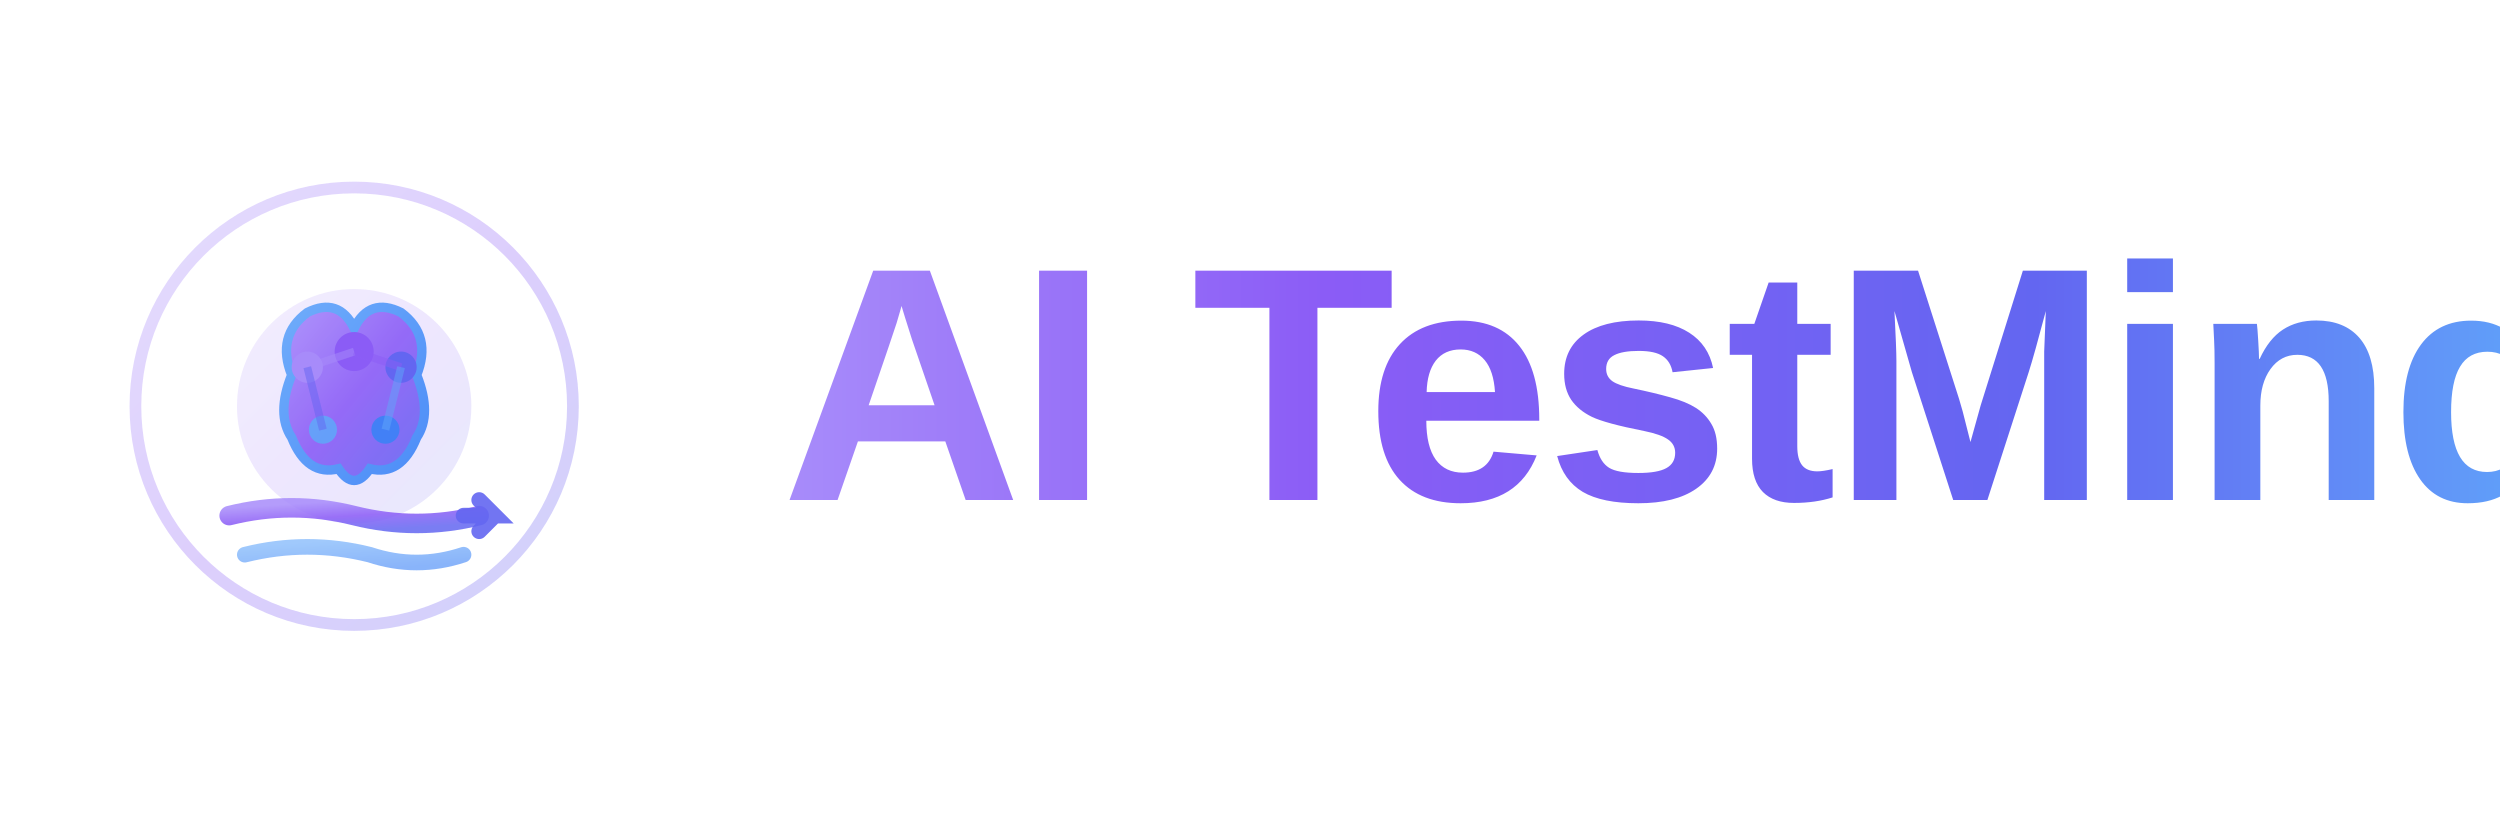
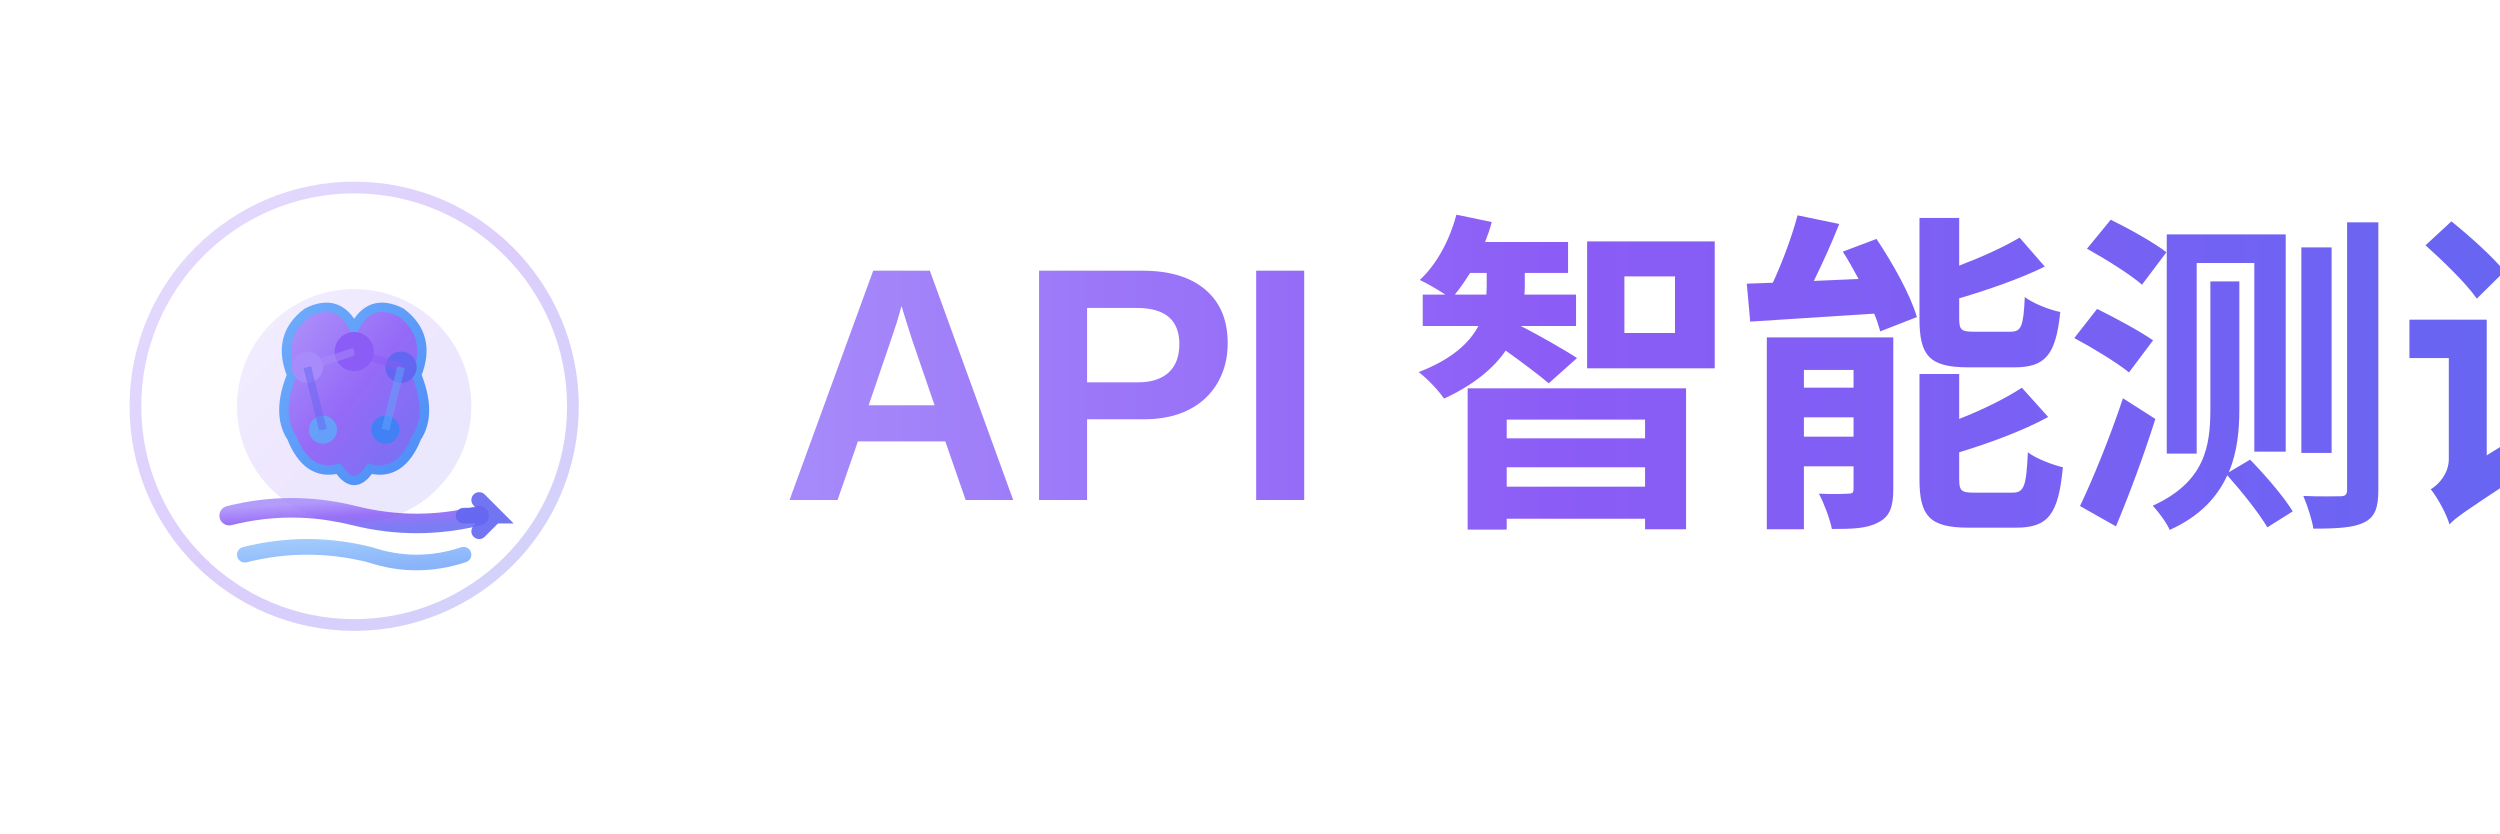
<svg xmlns="http://www.w3.org/2000/svg" width="240" height="80" viewBox="0 0 240 80" fill="none">
  <defs>
    <linearGradient id="logoGrad" x1="0%" y1="0%" x2="100%" y2="100%">
      <stop offset="0%" style="stop-color:#A78BFA;stop-opacity:1" />
      <stop offset="50%" style="stop-color:#8B5CF6;stop-opacity:1" />
      <stop offset="100%" style="stop-color:#6366F1;stop-opacity:1" />
    </linearGradient>
    <linearGradient id="logoSecondary" x1="0%" y1="0%" x2="100%" y2="100%">
      <stop offset="0%" style="stop-color:#60A5FA;stop-opacity:1" />
      <stop offset="100%" style="stop-color:#3B82F6;stop-opacity:1" />
    </linearGradient>
    <linearGradient id="textGrad" x1="0%" y1="0%" x2="100%" y2="0%">
      <stop offset="0%" style="stop-color:#A78BFA;stop-opacity:1" />
      <stop offset="30%" style="stop-color:#8B5CF6;stop-opacity:1" />
      <stop offset="70%" style="stop-color:#6366F1;stop-opacity:1" />
      <stop offset="100%" style="stop-color:#60A5FA;stop-opacity:1" />
    </linearGradient>
  </defs>
  <g transform="translate(10, 15) scale(0.75)">
    <circle cx="32" cy="32" r="28" fill="none" stroke="url(#logoGrad)" stroke-width="1.5" opacity="0.3" />
    <circle cx="32" cy="32" r="15" fill="url(#logoGrad)" opacity="0.15" />
    <path d="M 24 28 Q 22 23, 26 20 Q 30 18, 32 22 Q 34 18, 38 20 Q 42 23, 40 28               Q 42 33, 40 36 Q 38 41, 34 40 Q 32 43, 30 40 Q 26 41, 24 36 Q 22 33, 24 28 Z" fill="url(#logoGrad)" opacity="0.9" stroke="url(#logoSecondary)" stroke-width="1.2" />
    <circle cx="26" cy="27" r="2" fill="#A78BFA" />
    <circle cx="32" cy="25" r="2.5" fill="#8B5CF6" />
    <circle cx="38" cy="27" r="2" fill="#6366F1" />
    <circle cx="28" cy="35" r="1.8" fill="#60A5FA" opacity="0.9" />
    <circle cx="36" cy="35" r="1.8" fill="#3B82F6" opacity="0.9" />
    <line x1="26" y1="27" x2="32" y2="25" stroke="#A78BFA" stroke-width="1" opacity="0.5" />
    <line x1="32" y1="25" x2="38" y2="27" stroke="#8B5CF6" stroke-width="1" opacity="0.5" />
    <line x1="26" y1="27" x2="28" y2="35" stroke="#6366F1" stroke-width="1" opacity="0.5" />
    <line x1="38" y1="27" x2="36" y2="35" stroke="#60A5FA" stroke-width="1" opacity="0.5" />
    <path d="M 16 46 Q 24 44, 32 46 Q 40 48, 48 46" stroke="url(#logoGrad)" stroke-width="2.5" stroke-linecap="round" fill="none" opacity="0.85" />
    <path d="M 18 51 Q 26 49, 34 51 Q 40 53, 46 51" stroke="url(#logoSecondary)" stroke-width="2" stroke-linecap="round" fill="none" opacity="0.6" />
    <path d="M 46 46 L 50 46 L 48 44 M 50 46 L 48 48" stroke="#6366F1" stroke-width="2" stroke-linecap="round" fill="none" opacity="0.9" />
  </g>
-   <text x="75" y="48" font-family="'SF Pro Display', -apple-system, BlinkMacSystemFont, 'Segoe UI', Arial, sans-serif" font-size="32" font-weight="700" fill="url(#textGrad)" letter-spacing="-0.5">AI TestMind</text>
+   <text x="75" y="48" font-family="'SF Pro Display', -apple-system, BlinkMacSystemFont, 'Segoe UI', Arial, sans-serif" font-size="32" font-weight="700" fill="url(#textGrad)" letter-spacing="-0.5">API 智能测试平台</text>
</svg>
